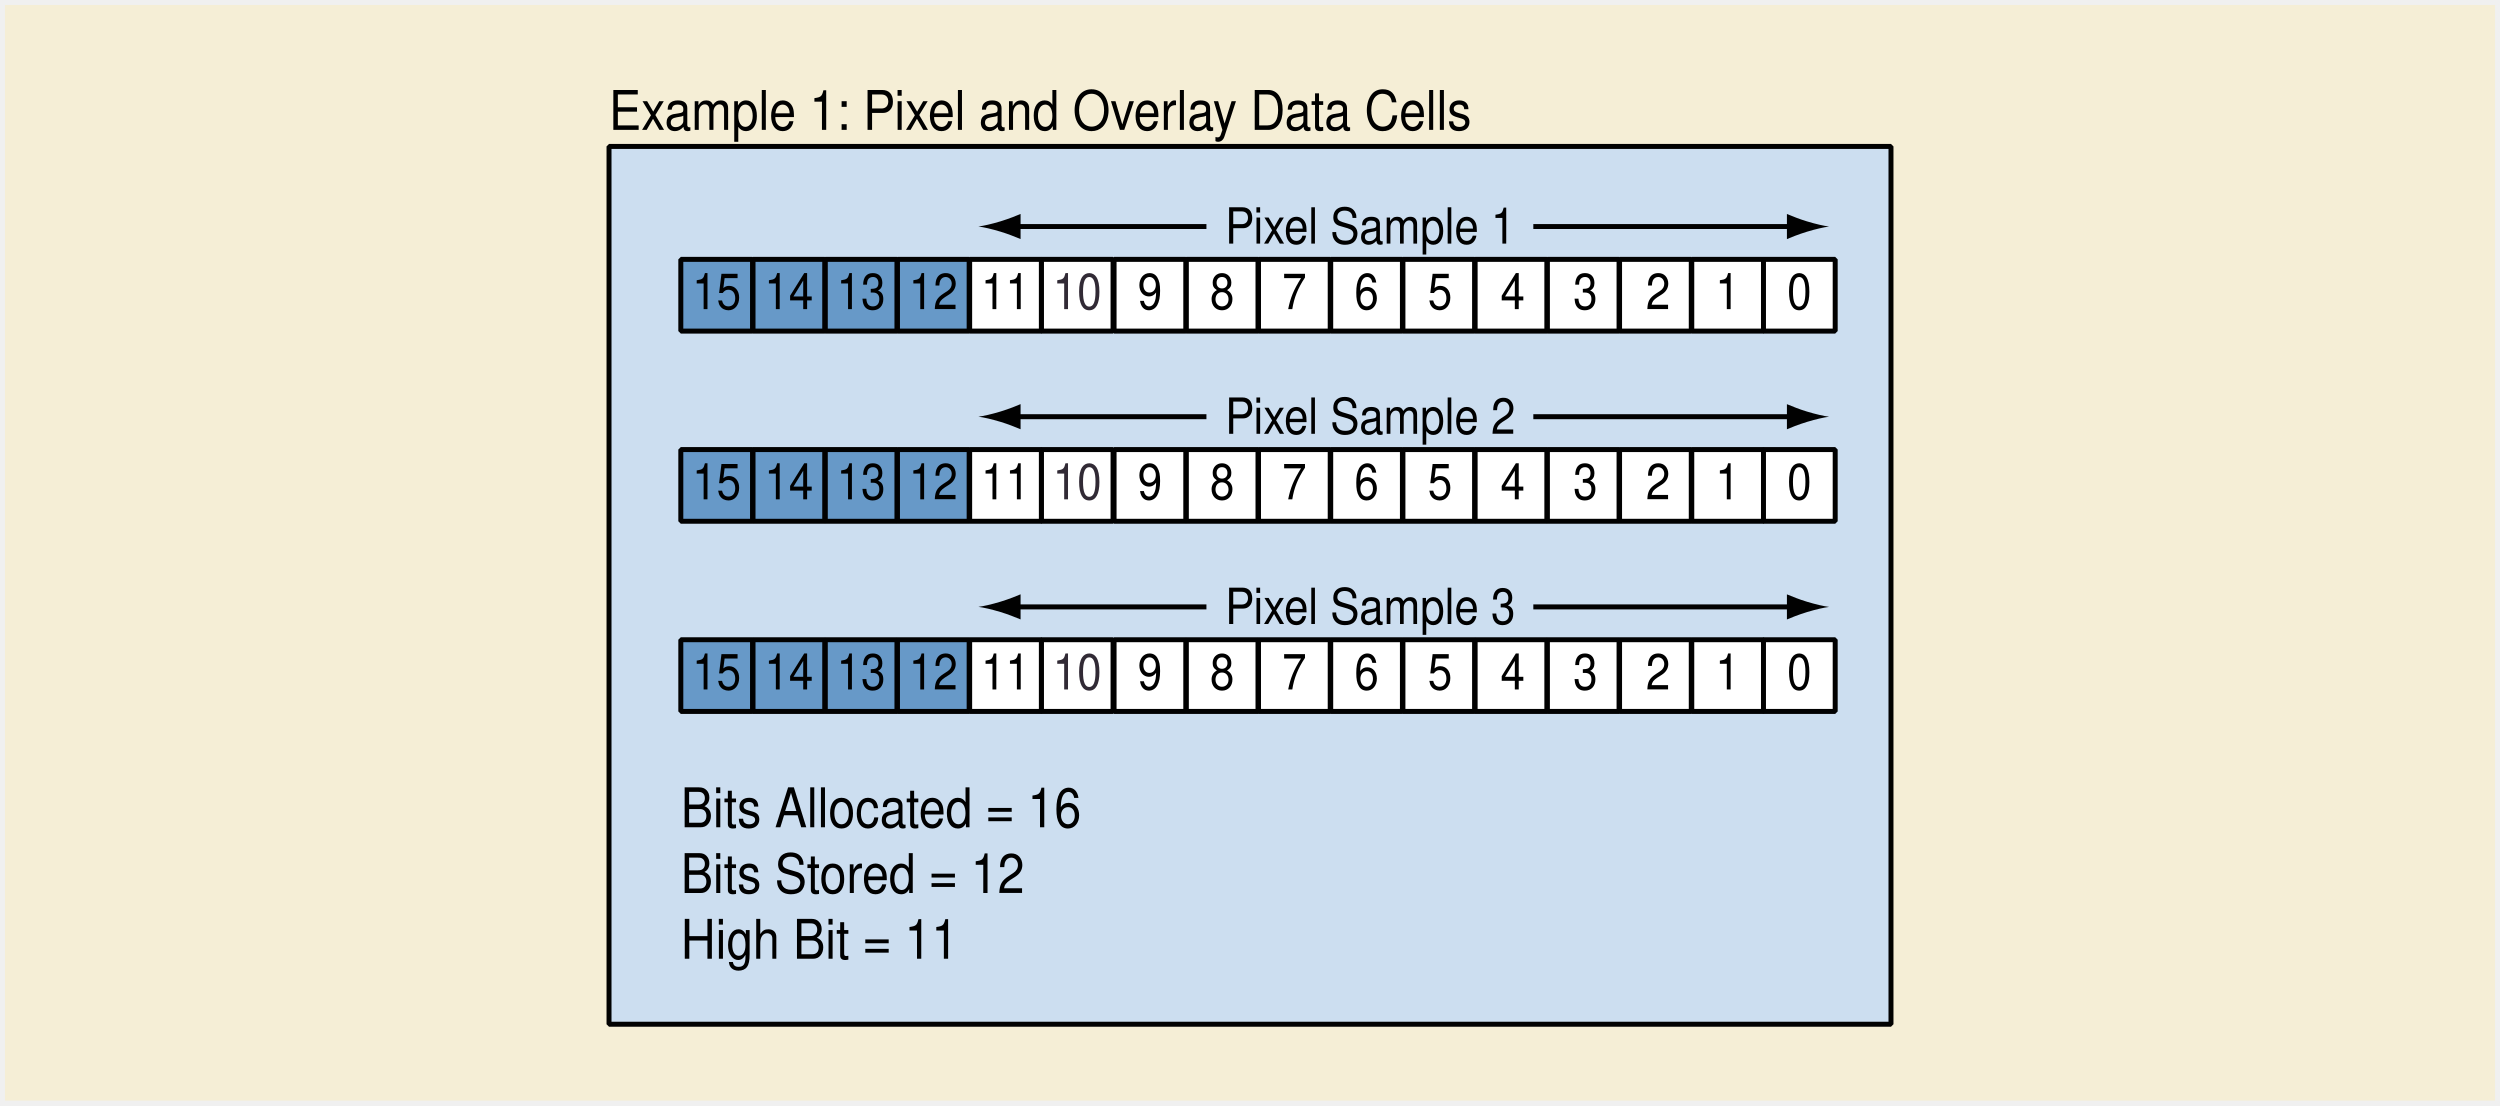
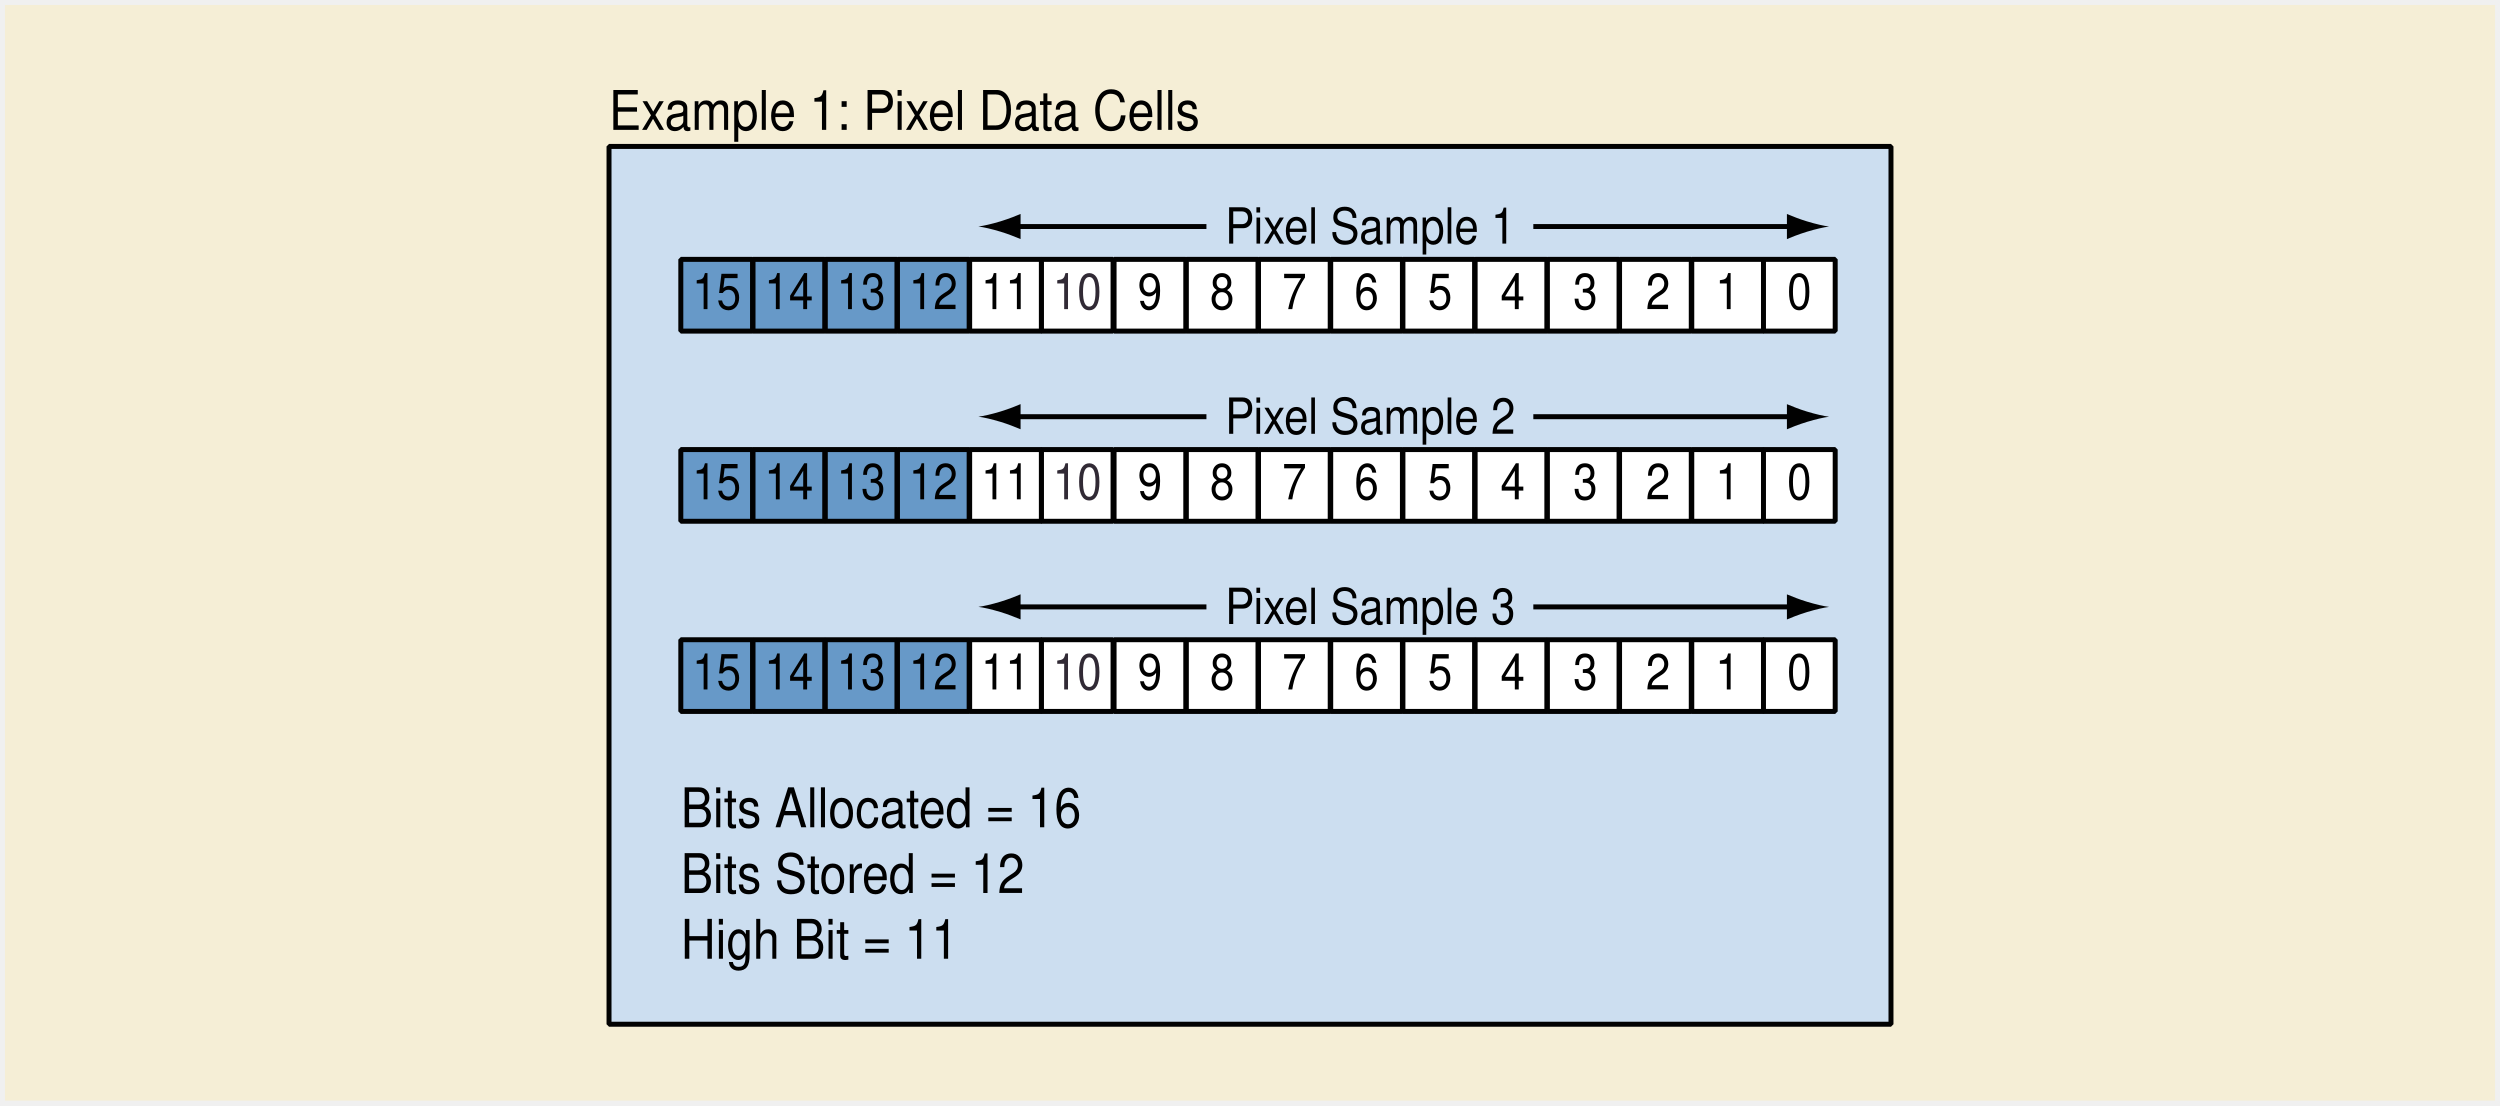
<svg xmlns="http://www.w3.org/2000/svg" version="1.1" id="Layer_1" x="0px" y="0px" width="502px" height="222px" viewBox="0 0 502 222" enable-background="new 0 0 502 222" xml:space="preserve">
  <defs>
    <style type="text/css">
	text {
	  font-family: Helvetica, Verdana, ArialUnicodeMS, san-serif
	}
	</style>
  </defs>
  <g>
   </g>
  <g>
    <rect x="1" y="1" fill="#F5EED6" width="500" height="220" />
    <g>
      <rect x="122.292" y="29.401" fill="#CCDEF0" stroke="#010101" stroke-miterlimit="1" width="257.417" height="176.269" />
      <g>
        <g>
-           <text transform="matrix(0.8815 0 0 1 122.292 26.082)" font-size="11">Example 1: Pixel and Overlay Data Cells</text>
+           <text transform="matrix(0.8815 0 0 1 122.292 26.082)" font-size="11">Example 1: Pixel Data Cells</text>
        </g>
      </g>
      <g>
        <g>
          <text transform="matrix(0.8815 0 0 1 136.7061 166.1172)">
            <tspan x="0" y="0" font-size="11">Bits Allocated = 16</tspan>
            <tspan x="0" y="13.201" font-size="11">Bits Stored = 12</tspan>
            <tspan x="0" y="26.4" font-size="11">High Bit = 11</tspan>
          </text>
        </g>
      </g>
      <g>
        <rect x="281.707" y="52.081" fill="#FFFFFF" stroke="#010101" stroke-miterlimit="1" width="14.4" height="14.4" />
        <rect x="267.207" y="52.081" fill="#FFFFFF" stroke="#010101" stroke-miterlimit="1" width="14.4" height="14.4" />
        <rect x="252.707" y="52.081" fill="#FFFFFF" stroke="#010101" stroke-miterlimit="1" width="14.4" height="14.4" />
        <rect x="238.206" y="52.081" fill="#FFFFFF" stroke="#010101" stroke-miterlimit="1" width="14.401" height="14.4" />
        <rect x="223.706" y="52.081" fill="#FFFFFF" stroke="#010101" stroke-miterlimit="1" width="14.4" height="14.4" />
        <rect x="209.101" y="52.081" fill="#FFFFFF" stroke="#010101" stroke-miterlimit="1" width="14.4" height="14.4" />
        <rect x="194.706" y="52.081" fill="#FFFFFF" stroke="#010101" stroke-miterlimit="1" width="14.4" height="14.4" />
        <rect x="180.206" y="52.081" fill="#6799C8" stroke="#010101" stroke-miterlimit="1" width="14.4" height="14.4" />
        <rect x="165.706" y="52.081" fill="#6799C8" stroke="#010101" stroke-miterlimit="1" width="14.4" height="14.4" />
        <rect x="151.206" y="52.081" fill="#6799C8" stroke="#010101" stroke-miterlimit="1" width="14.4" height="14.4" />
        <rect x="136.706" y="52.081" fill="#6799C8" stroke="#010101" stroke-miterlimit="1" width="14.4" height="14.4" />
        <rect x="339.707" y="52.081" fill="#FFFFFF" stroke="#010101" stroke-miterlimit="1" width="14.4" height="14.4" />
        <rect x="325.207" y="52.081" fill="#FFFFFF" stroke="#010101" stroke-miterlimit="1" width="14.4" height="14.4" />
        <rect x="310.707" y="52.081" fill="#FFFFFF" stroke="#010101" stroke-miterlimit="1" width="14.4" height="14.4" />
        <rect x="296.207" y="52.081" fill="#FFFFFF" stroke="#010101" stroke-miterlimit="1" width="14.4" height="14.4" />
        <g>
          <g>
            <text transform="matrix(0.8815 0 0 1 344.4541 62.0713)" font-size="10">1</text>
          </g>
        </g>
        <rect x="354.107" y="52.081" fill="#FFFFFF" stroke="#010101" stroke-miterlimit="1" width="14.4" height="14.4" />
        <g>
          <g>
            <text transform="matrix(0.8815 0 0 1 358.8545 62.0713)" font-size="10">0</text>
          </g>
        </g>
        <g>
          <g>
            <text transform="matrix(0.8815 0 0 1 330.4844 62.0713)" font-size="10">2</text>
          </g>
        </g>
        <g>
          <g>
            <text transform="matrix(0.8815 0 0 1 315.8926 62.0713)" font-size="10">3</text>
          </g>
        </g>
        <g>
          <g>
            <text transform="matrix(0.8815 0 0 1 301.2979 62.0713)" font-size="10">4</text>
          </g>
        </g>
        <g>
          <g>
            <text transform="matrix(0.8815 0 0 1 286.707 62.0713)" font-size="10">5</text>
          </g>
        </g>
        <g>
          <g>
            <text transform="matrix(0.8815 0 0 1 246.0093 48.9175)" font-size="10">Pixel Sample 1</text>
          </g>
        </g>
        <g>
          <g>
            <text transform="matrix(0.8815 0 0 1 211.3989 62.0713)" fill="#312A35" font-size="10">10</text>
          </g>
        </g>
        <g>
          <g>
            <text transform="matrix(0.8815 0 0 1 139.0024 62.0713)" font-size="10">15</text>
          </g>
        </g>
        <g>
          <g>
            <text transform="matrix(0.8815 0 0 1 153.5044 62.0713)" font-size="10">14</text>
          </g>
        </g>
        <g>
          <g>
            <text transform="matrix(0.8815 0 0 1 168.0039 62.0713)" font-size="10">13</text>
          </g>
        </g>
        <g>
          <g>
            <text transform="matrix(0.8815 0 0 1 182.5044 62.0713)" font-size="10">12</text>
          </g>
        </g>
        <g>
          <g>
            <text transform="matrix(0.8815 0 0 1 197.0039 62.0713)" font-size="10">11</text>
          </g>
        </g>
        <g>
          <g>
            <text transform="matrix(0.8815 0 0 1 228.4556 62.0713)" font-size="10">9</text>
          </g>
        </g>
        <g>
          <g>
            <text transform="matrix(0.8815 0 0 1 242.9561 62.0713)" font-size="10">8</text>
          </g>
        </g>
        <g>
          <g>
            <text transform="matrix(0.8815 0 0 1 257.4551 62.0713)" font-size="10">7</text>
          </g>
        </g>
        <g>
          <g>
            <text transform="matrix(0.8815 0 0 1 271.9561 62.0713)" font-size="10">6</text>
          </g>
        </g>
        <g>
          <g>
            <line fill="none" stroke="#010101" stroke-miterlimit="1" x1="242.251" y1="45.486" x2="203.24" y2="45.486" />
            <path fill="#010101" d="M200.878,46.511c1.653,0.5,2.728,0.959,4.054,1.492v-5.044c-0.475,0.226-2.401,0.993-4.054,1.492       c-1.77,0.535-3.374,0.9-4.415,1.031C197.504,45.611,199.109,45.977,200.878,46.511z" />
          </g>
        </g>
        <g>
          <g>
            <line fill="none" stroke="#010101" stroke-miterlimit="1" x1="360.506" y1="45.486" x2="307.891" y2="45.486" />
            <path fill="#010101" d="M362.867,44.461c-1.652-0.5-2.728-0.959-4.054-1.492v5.044c0.475-0.226,2.401-0.993,4.054-1.492       c1.77-0.535,3.375-0.9,4.415-1.031C366.242,45.361,364.637,44.996,362.867,44.461z" />
          </g>
        </g>
      </g>
      <g>
        <rect x="281.707" y="90.27" fill="#FFFFFF" stroke="#010101" stroke-miterlimit="1" width="14.4" height="14.4" />
        <rect x="267.207" y="90.27" fill="#FFFFFF" stroke="#010101" stroke-miterlimit="1" width="14.4" height="14.4" />
        <rect x="252.707" y="90.27" fill="#FFFFFF" stroke="#010101" stroke-miterlimit="1" width="14.4" height="14.4" />
        <rect x="238.206" y="90.27" fill="#FFFFFF" stroke="#010101" stroke-miterlimit="1" width="14.401" height="14.4" />
        <rect x="223.706" y="90.27" fill="#FFFFFF" stroke="#010101" stroke-miterlimit="1" width="14.4" height="14.4" />
        <rect x="209.101" y="90.27" fill="#FFFFFF" stroke="#010101" stroke-miterlimit="1" width="14.4" height="14.4" />
        <rect x="194.706" y="90.27" fill="#FFFFFF" stroke="#010101" stroke-miterlimit="1" width="14.4" height="14.4" />
        <rect x="180.206" y="90.27" fill="#6799C8" stroke="#010101" stroke-miterlimit="1" width="14.4" height="14.4" />
        <rect x="165.706" y="90.27" fill="#6799C8" stroke="#010101" stroke-miterlimit="1" width="14.4" height="14.4" />
        <rect x="151.206" y="90.27" fill="#6799C8" stroke="#010101" stroke-miterlimit="1" width="14.4" height="14.4" />
        <rect x="136.706" y="90.27" fill="#6799C8" stroke="#010101" stroke-miterlimit="1" width="14.4" height="14.4" />
        <rect x="339.707" y="90.27" fill="#FFFFFF" stroke="#010101" stroke-miterlimit="1" width="14.4" height="14.4" />
        <rect x="325.207" y="90.27" fill="#FFFFFF" stroke="#010101" stroke-miterlimit="1" width="14.4" height="14.4" />
        <rect x="310.707" y="90.27" fill="#FFFFFF" stroke="#010101" stroke-miterlimit="1" width="14.4" height="14.4" />
        <rect x="296.207" y="90.27" fill="#FFFFFF" stroke="#010101" stroke-miterlimit="1" width="14.4" height="14.4" />
        <g>
          <g>
            <text transform="matrix(0.8815 0 0 1 344.4541 100.2598)" font-size="10">1</text>
          </g>
        </g>
        <rect x="354.107" y="90.27" fill="#FFFFFF" stroke="#010101" stroke-miterlimit="1" width="14.4" height="14.4" />
        <g>
          <g>
            <text transform="matrix(0.8815 0 0 1 358.8545 100.2598)" font-size="10">0</text>
          </g>
        </g>
        <g>
          <g>
            <text transform="matrix(0.8815 0 0 1 330.4844 100.2598)" font-size="10">2</text>
          </g>
        </g>
        <g>
          <g>
            <text transform="matrix(0.8815 0 0 1 315.8926 100.2598)" font-size="10">3</text>
          </g>
        </g>
        <g>
          <g>
            <text transform="matrix(0.8815 0 0 1 301.2979 100.2598)" font-size="10">4</text>
          </g>
        </g>
        <g>
          <g>
            <text transform="matrix(0.8815 0 0 1 286.707 100.2598)" font-size="10">5</text>
          </g>
        </g>
        <g>
          <g>
            <text transform="matrix(0.8815 0 0 1 246.0093 87.106)" font-size="10">Pixel Sample 2</text>
          </g>
        </g>
        <g>
          <g>
            <text transform="matrix(0.8815 0 0 1 211.3989 100.2598)" fill="#312A35" font-size="10">10</text>
          </g>
        </g>
        <g>
          <g>
            <text transform="matrix(0.8815 0 0 1 139.0024 100.2598)" font-size="10">15</text>
          </g>
        </g>
        <g>
          <g>
            <text transform="matrix(0.8815 0 0 1 153.5044 100.2598)" font-size="10">14</text>
          </g>
        </g>
        <g>
          <g>
            <text transform="matrix(0.8815 0 0 1 168.0039 100.2598)" font-size="10">13</text>
          </g>
        </g>
        <g>
          <g>
            <text transform="matrix(0.8815 0 0 1 182.5044 100.2598)" font-size="10">12</text>
          </g>
        </g>
        <g>
          <g>
            <text transform="matrix(0.8815 0 0 1 197.0039 100.2598)" font-size="10">11</text>
          </g>
        </g>
        <g>
          <g>
            <text transform="matrix(0.8815 0 0 1 228.4556 100.2598)" font-size="10">9</text>
          </g>
        </g>
        <g>
          <g>
            <text transform="matrix(0.8815 0 0 1 242.9561 100.2598)" font-size="10">8</text>
          </g>
        </g>
        <g>
          <g>
            <text transform="matrix(0.8815 0 0 1 257.4551 100.2598)" font-size="10">7</text>
          </g>
        </g>
        <g>
          <g>
            <text transform="matrix(0.8815 0 0 1 271.9561 100.2598)" font-size="10">6</text>
          </g>
        </g>
        <g>
          <g>
            <line fill="none" stroke="#010101" stroke-miterlimit="1" x1="242.251" y1="83.675" x2="203.24" y2="83.675" />
            <path fill="#010101" d="M200.878,84.7c1.653,0.5,2.728,0.959,4.054,1.492v-5.044c-0.475,0.226-2.401,0.993-4.054,1.492       c-1.77,0.535-3.374,0.9-4.415,1.031C197.504,83.8,199.109,84.166,200.878,84.7z" />
          </g>
        </g>
        <g>
          <g>
            <line fill="none" stroke="#010101" stroke-miterlimit="1" x1="360.506" y1="83.675" x2="307.891" y2="83.675" />
            <path fill="#010101" d="M362.867,82.65c-1.652-0.5-2.728-0.959-4.054-1.492v5.044c0.475-0.226,2.401-0.993,4.054-1.492       c1.77-0.535,3.375-0.9,4.415-1.031C366.242,83.55,364.637,83.184,362.867,82.65z" />
          </g>
        </g>
      </g>
      <g>
        <rect x="281.707" y="128.458" fill="#FFFFFF" stroke="#010101" stroke-miterlimit="1" width="14.4" height="14.4" />
        <rect x="267.207" y="128.458" fill="#FFFFFF" stroke="#010101" stroke-miterlimit="1" width="14.4" height="14.4" />
        <rect x="252.707" y="128.458" fill="#FFFFFF" stroke="#010101" stroke-miterlimit="1" width="14.4" height="14.4" />
        <rect x="238.206" y="128.458" fill="#FFFFFF" stroke="#010101" stroke-miterlimit="1" width="14.401" height="14.4" />
        <rect x="223.706" y="128.458" fill="#FFFFFF" stroke="#010101" stroke-miterlimit="1" width="14.4" height="14.4" />
        <rect x="209.101" y="128.458" fill="#FFFFFF" stroke="#010101" stroke-miterlimit="1" width="14.4" height="14.4" />
        <rect x="194.706" y="128.458" fill="#FFFFFF" stroke="#010101" stroke-miterlimit="1" width="14.4" height="14.4" />
        <rect x="180.206" y="128.458" fill="#6799C8" stroke="#010101" stroke-miterlimit="1" width="14.4" height="14.4" />
        <rect x="165.706" y="128.458" fill="#6799C8" stroke="#010101" stroke-miterlimit="1" width="14.4" height="14.4" />
        <rect x="151.206" y="128.458" fill="#6799C8" stroke="#010101" stroke-miterlimit="1" width="14.4" height="14.4" />
        <rect x="136.706" y="128.458" fill="#6799C8" stroke="#010101" stroke-miterlimit="1" width="14.4" height="14.4" />
        <rect x="339.707" y="128.458" fill="#FFFFFF" stroke="#010101" stroke-miterlimit="1" width="14.4" height="14.4" />
        <rect x="325.207" y="128.458" fill="#FFFFFF" stroke="#010101" stroke-miterlimit="1" width="14.4" height="14.4" />
        <rect x="310.707" y="128.458" fill="#FFFFFF" stroke="#010101" stroke-miterlimit="1" width="14.4" height="14.4" />
        <rect x="296.207" y="128.458" fill="#FFFFFF" stroke="#010101" stroke-miterlimit="1" width="14.4" height="14.4" />
        <g>
          <g>
            <text transform="matrix(0.8815 0 0 1 344.4541 138.4482)" font-size="10">1</text>
          </g>
        </g>
        <rect x="354.107" y="128.458" fill="#FFFFFF" stroke="#010101" stroke-miterlimit="1" width="14.4" height="14.4" />
        <g>
          <g>
            <text transform="matrix(0.8815 0 0 1 358.8545 138.4482)" font-size="10">0</text>
          </g>
        </g>
        <g>
          <g>
            <text transform="matrix(0.8815 0 0 1 330.4844 138.4482)" font-size="10">2</text>
          </g>
        </g>
        <g>
          <g>
            <text transform="matrix(0.8815 0 0 1 315.8926 138.4482)" font-size="10">3</text>
          </g>
        </g>
        <g>
          <g>
            <text transform="matrix(0.8815 0 0 1 301.2979 138.4482)" font-size="10">4</text>
          </g>
        </g>
        <g>
          <g>
            <text transform="matrix(0.8815 0 0 1 286.707 138.4482)" font-size="10">5</text>
          </g>
        </g>
        <g>
          <g>
            <text transform="matrix(0.8815 0 0 1 246.0093 125.2949)" font-size="10">Pixel Sample 3</text>
          </g>
        </g>
        <g>
          <g>
            <text transform="matrix(0.8815 0 0 1 211.3989 138.4482)" fill="#312A35" font-size="10">10</text>
          </g>
        </g>
        <g>
          <g>
            <text transform="matrix(0.8815 0 0 1 139.0024 138.4482)" font-size="10">15</text>
          </g>
        </g>
        <g>
          <g>
            <text transform="matrix(0.8815 0 0 1 153.5044 138.4482)" font-size="10">14</text>
          </g>
        </g>
        <g>
          <g>
            <text transform="matrix(0.8815 0 0 1 168.0039 138.4482)" font-size="10">13</text>
          </g>
        </g>
        <g>
          <g>
            <text transform="matrix(0.8815 0 0 1 182.5044 138.4482)" font-size="10">12</text>
          </g>
        </g>
        <g>
          <g>
            <text transform="matrix(0.8815 0 0 1 197.0039 138.4482)" font-size="10">11</text>
          </g>
        </g>
        <g>
          <g>
            <text transform="matrix(0.8815 0 0 1 228.4556 138.4482)" font-size="10">9</text>
          </g>
        </g>
        <g>
          <g>
            <text transform="matrix(0.8815 0 0 1 242.9561 138.4482)" font-size="10">8</text>
          </g>
        </g>
        <g>
          <g>
            <text transform="matrix(0.8815 0 0 1 257.4551 138.4482)" font-size="10">7</text>
          </g>
        </g>
        <g>
          <g>
            <text transform="matrix(0.8815 0 0 1 271.9561 138.4482)" font-size="10">6</text>
          </g>
        </g>
        <g>
          <g>
            <line fill="none" stroke="#010101" stroke-miterlimit="1" x1="242.251" y1="121.863" x2="203.24" y2="121.863" />
            <path fill="#010101" d="M200.878,122.889c1.653,0.499,2.728,0.959,4.054,1.491v-5.044c-0.475,0.225-2.401,0.992-4.054,1.491       c-1.77,0.534-3.374,0.9-4.415,1.03C197.504,121.988,199.109,122.354,200.878,122.889z" />
          </g>
        </g>
        <g>
          <g>
            <line fill="none" stroke="#010101" stroke-miterlimit="1" x1="360.506" y1="121.863" x2="307.891" y2="121.863" />
            <path fill="#010101" d="M362.867,120.838c-1.652-0.499-2.728-0.959-4.054-1.491v5.044c0.475-0.225,2.401-0.992,4.054-1.491       c1.77-0.534,3.375-0.9,4.415-1.03C366.242,121.738,364.637,121.373,362.867,120.838z" />
          </g>
        </g>
      </g>
    </g>
  </g>
</svg>
